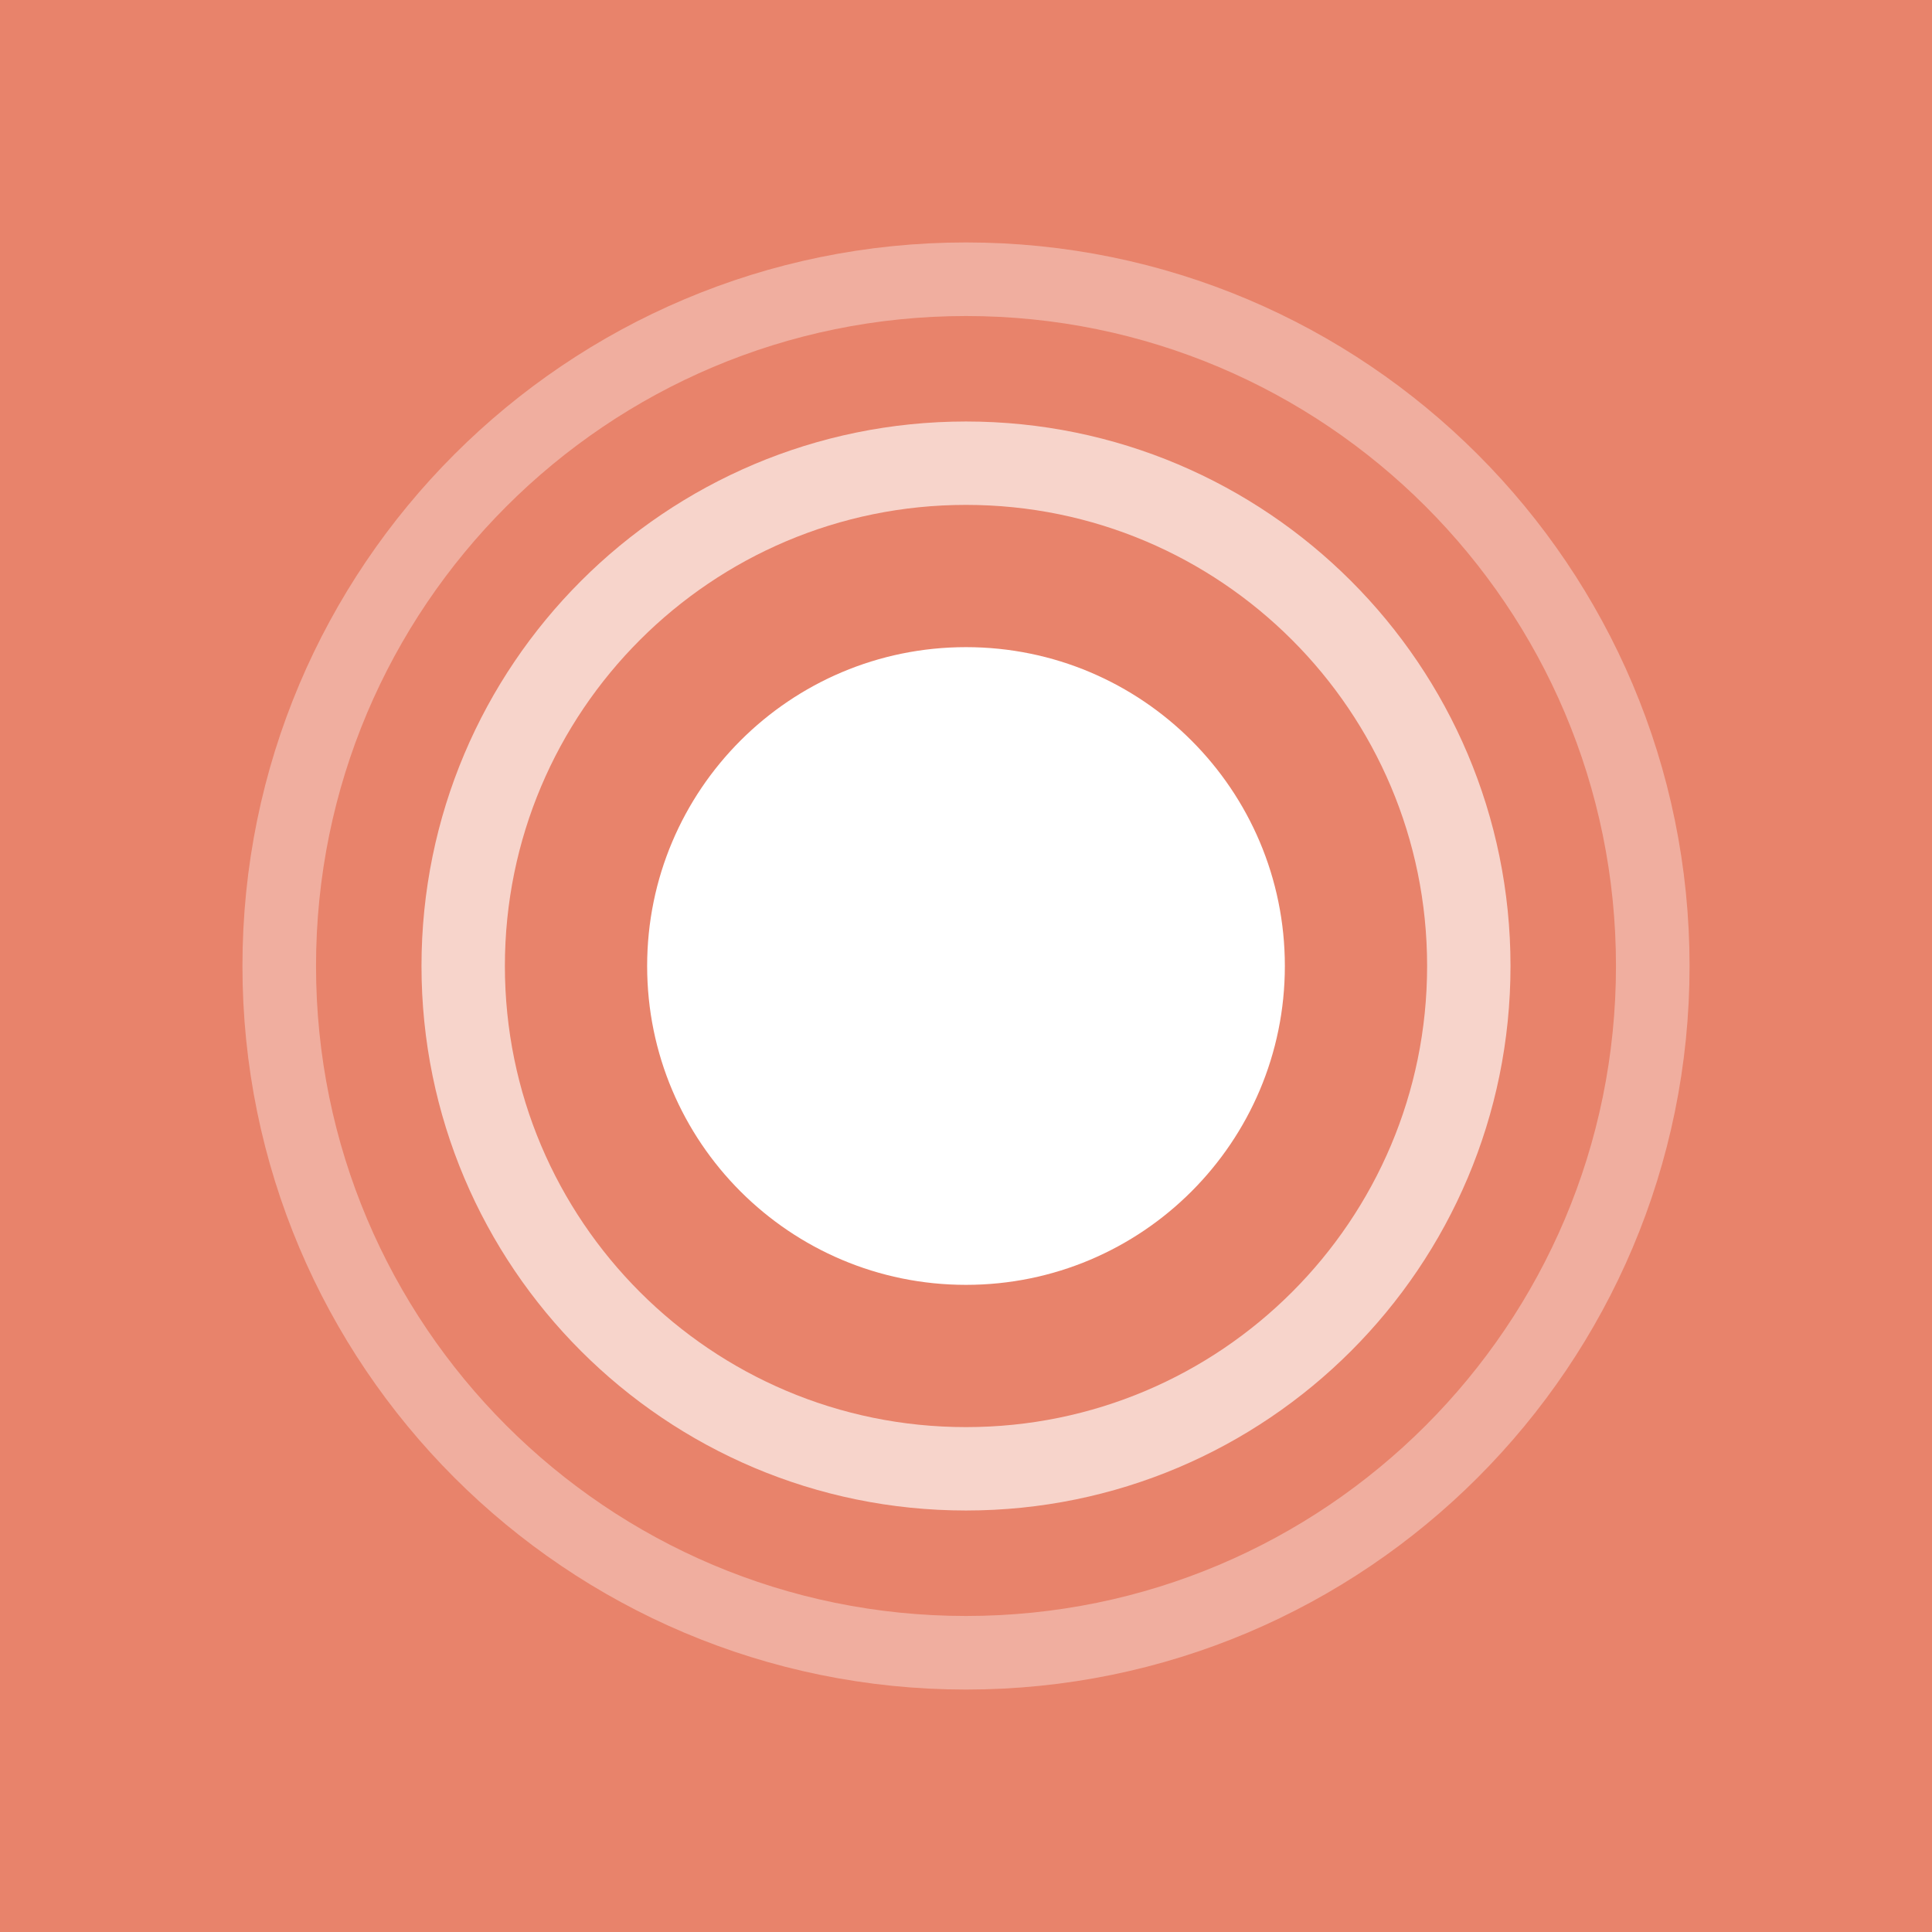
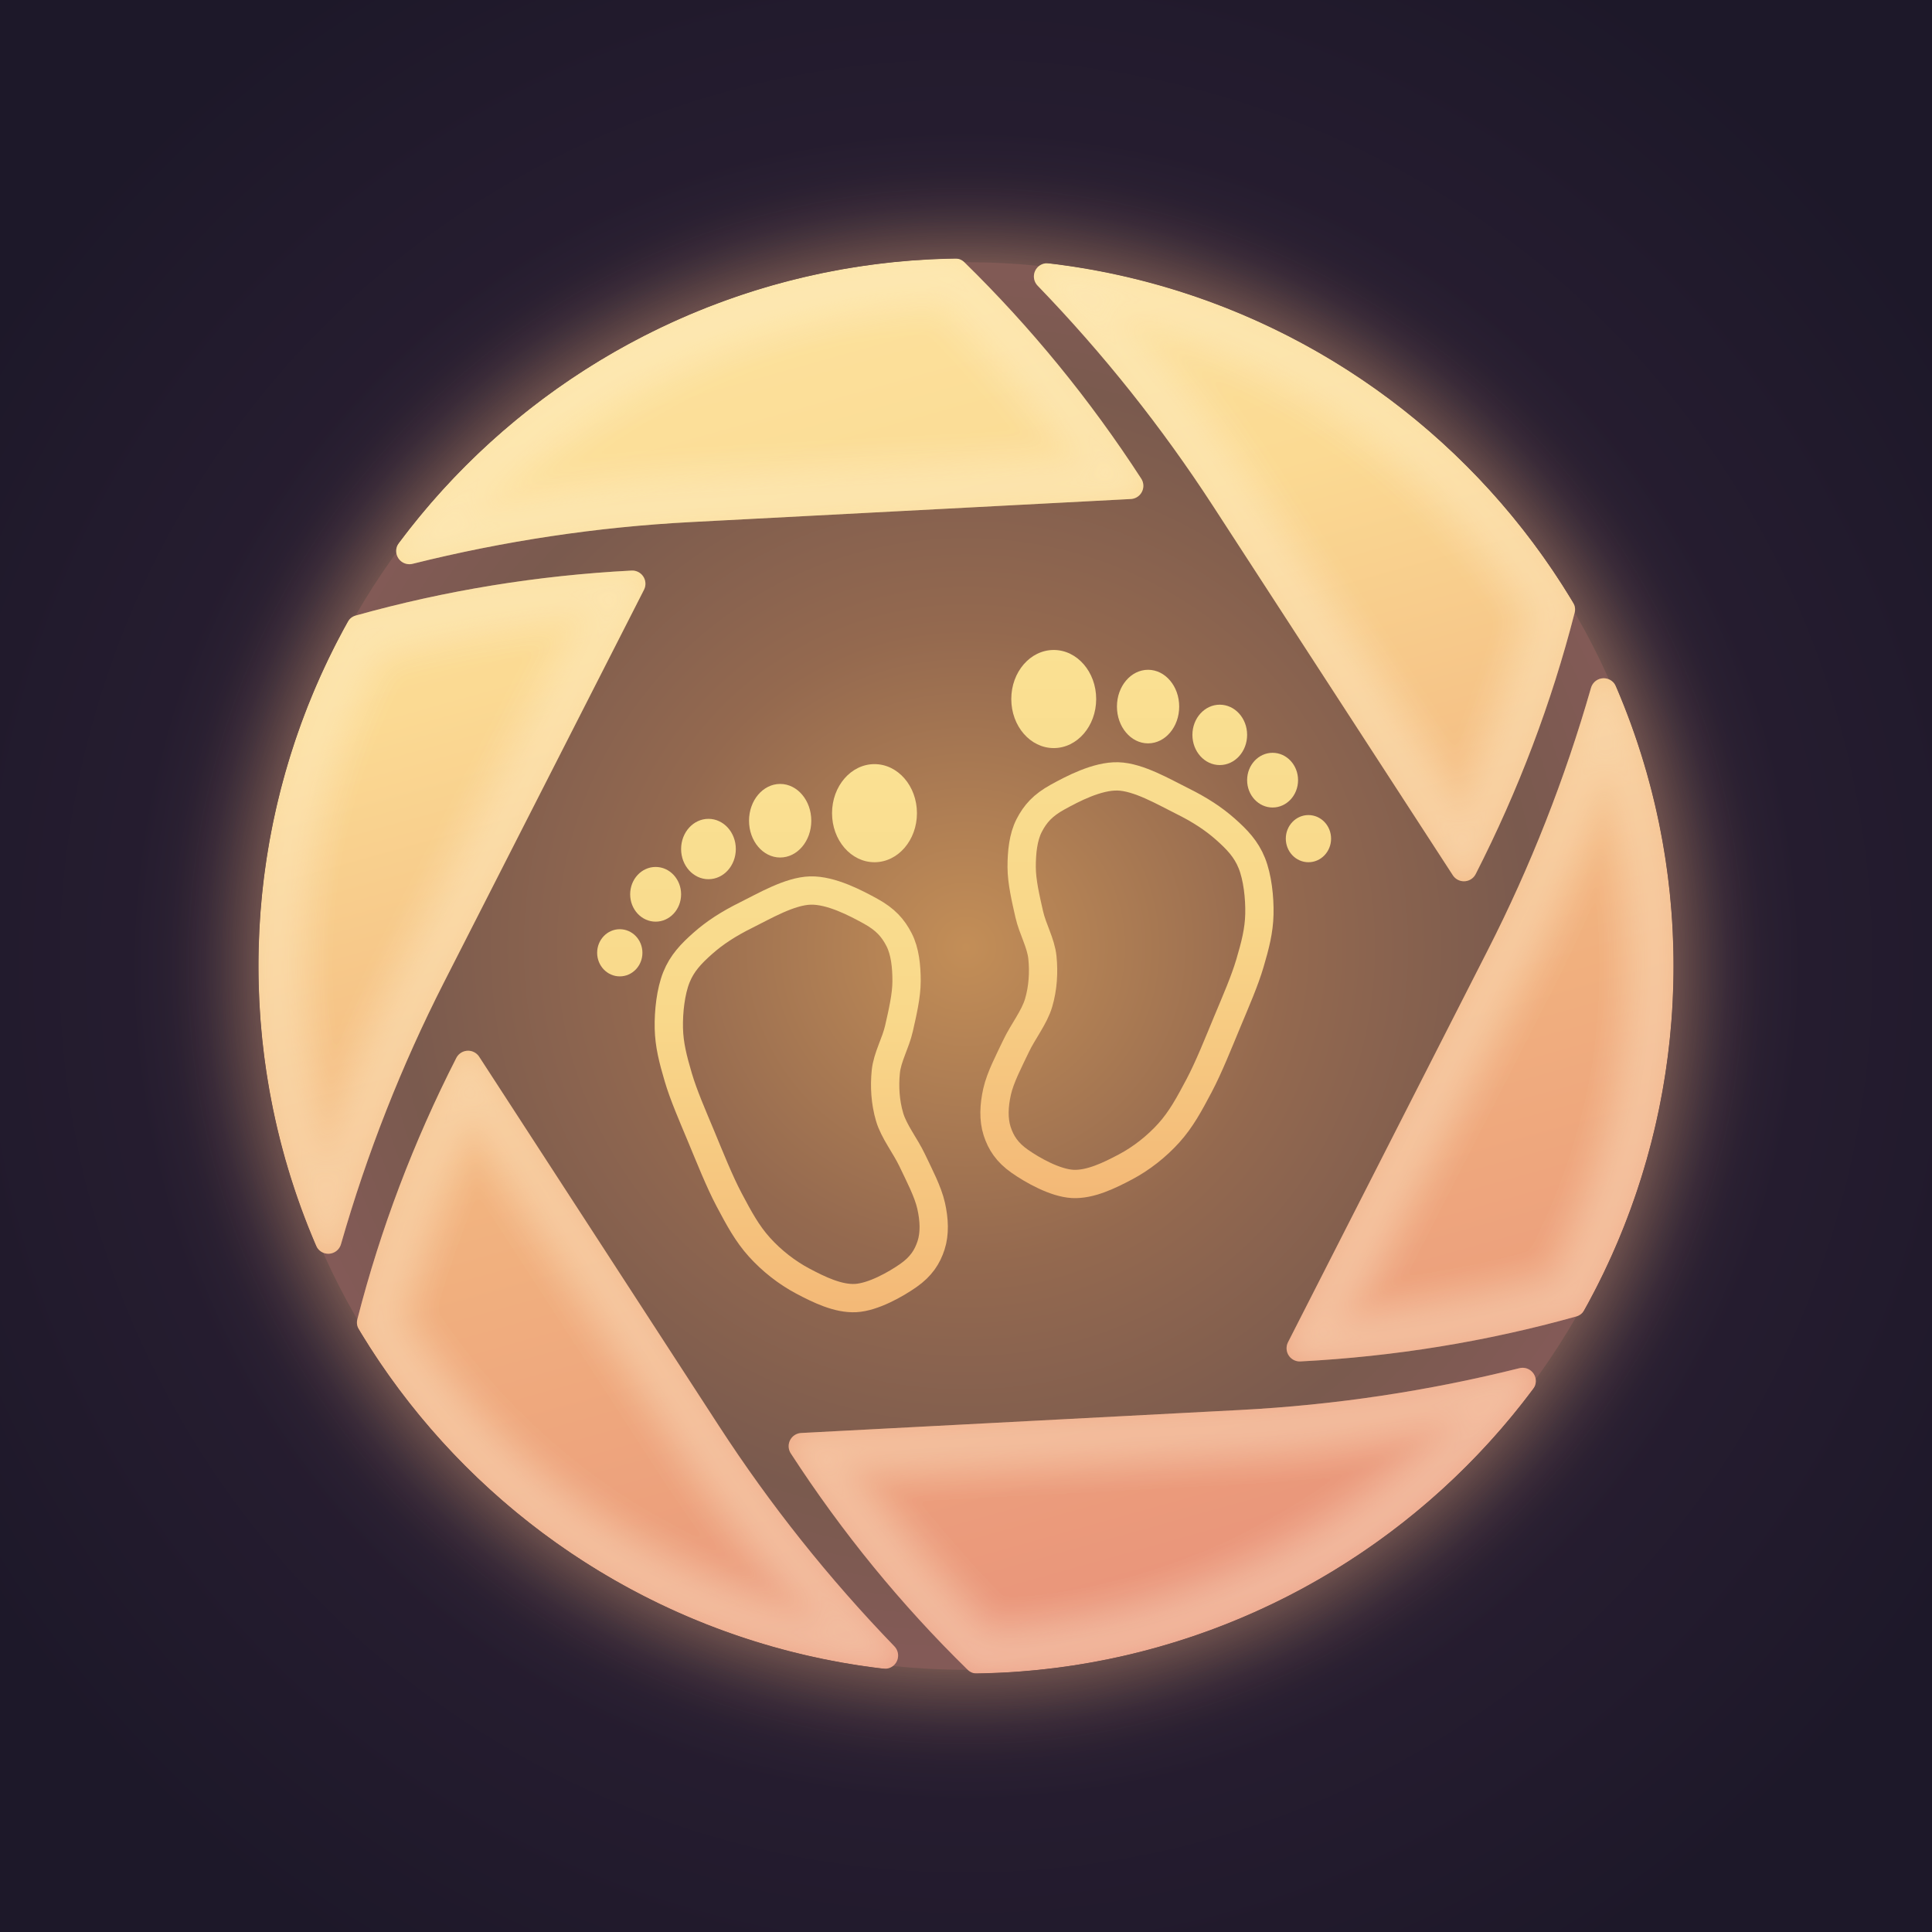
<svg xmlns="http://www.w3.org/2000/svg" viewBox="0 0 1024 1024" width="1024" height="1024">
-   <rect width="1024" height="1024" fill="#E8836B" />
-   <g transform="translate(512 512) scale(1.3) translate(-512 -512)">
-     <g fill="none" stroke="#FFFFFF">
-       <circle cx="512" cy="512" r="280" stroke-width="30" stroke-opacity="0.35" />
-       <circle cx="512" cy="512" r="205" stroke-width="34" stroke-opacity="0.65" />
+   <defs>
+     <linearGradient id="mwarm" x1="430" y1="137" x2="640" y2="887" gradientUnits="userSpaceOnUse">
+       <stop offset="0" stop-color="#FCE29D" />
+       <stop offset=".22" stop-color="#FBDA93" />
+       <stop offset=".55" stop-color="#F2B47F" />
+       <stop offset="1" stop-color="#E8907A" />
+     </linearGradient>
+     <radialGradient id="mcore" cx="512" cy="502" r="375" gradientUnits="userSpaceOnUse">
+       <stop offset="0" stop-color="#C38E57" />
+       <stop offset=".45" stop-color="#94694F" />
+       <stop offset=".8" stop-color="#7A5A4E" />
+       <stop offset="1" stop-color="#835A57" />
+     </radialGradient>
+     <linearGradient id="mfeet" x1="0" y1="340" x2="0" y2="700" gradientUnits="userSpaceOnUse">
+       <stop offset="0" stop-color="#FAE597" />
+       <stop offset=".55" stop-color="#F9D88A" />
+       <stop offset="1" stop-color="#F3B776" />
+     </linearGradient>
+     <filter id="mglow" x="-30%" y="-30%" width="160%" height="160%">
+       <feGaussianBlur stdDeviation="26" />
+     </filter>
+     <filter id="msoft" x="-10%" y="-10%" width="120%" height="120%">
+       <feGaussianBlur stdDeviation="9" />
+     </filter>
+     <path id="mblade" d="M612.2 262.4Q575.1 198.1 525.5 144.2A368 368 0 0 0 228.9 276.9Q303.4 262.4 378.9 262.4Z" transform="rotate(-3 512 512)" />
+     <mask id="mblades" maskUnits="userSpaceOnUse" x="0" y="0" width="1024" height="1024">
+       <g fill="#fff" stroke="#fff" stroke-width="14" stroke-linejoin="round">
+         <use href="#mblade" />
+         <use href="#mblade" transform="rotate(60 512 512)" />
+         <use href="#mblade" transform="rotate(120 512 512)" />
+         <use href="#mblade" transform="rotate(180 512 512)" />
+         <use href="#mblade" transform="rotate(240 512 512)" />
+         <use href="#mblade" transform="rotate(300 512 512)" />
+       </g>
+     </mask>
+     <mask id="mrim" maskUnits="userSpaceOnUse" x="0" y="0" width="1024" height="1024">
+       <g fill="#000" stroke="#fff" stroke-width="22" stroke-linejoin="round" filter="url(#msoft)">
+         <use href="#mblade" />
+         <use href="#mblade" transform="rotate(60 512 512)" />
+         <use href="#mblade" transform="rotate(120 512 512)" />
+         <use href="#mblade" transform="rotate(180 512 512)" />
+         <use href="#mblade" transform="rotate(240 512 512)" />
+         <use href="#mblade" transform="rotate(300 512 512)" />
+       </g>
+     </mask>
+     <radialGradient id="bg" cx="512" cy="512" r="620" gradientUnits="userSpaceOnUse">
+       <stop offset=".55" stop-color="#2A1F33" />
+       <stop offset="1" stop-color="#1D1829" />
+     </radialGradient>
+   </defs>
+   <rect width="1024" height="1024" fill="url(#bg)" />
+   <circle cx="512" cy="512" r="379" fill="#F4B27F" opacity=".6" filter="url(#mglow)" />
+   <circle cx="512" cy="512" r="373" fill="url(#mcore)" />
+   <circle cx="512" cy="512" r="375" fill="url(#mwarm)" mask="url(#mblades)" />
+   <g mask="url(#mblades)">
+     <circle cx="512" cy="512" r="375" fill="#FFF3D6" opacity=".4" mask="url(#mrim)" />
+   </g>
+   <g fill="url(#mfeet)" transform="translate(1.5 2)">
+     <g id="mfoot">
+       <path d="M428 470C439 469.7 452.2 476.7 460 481C467.8 485.3 471.8 489.8 475 496C478.2 502.2 479 510.2 479 518C479 525.8 476.8 535 475 543C473.2 551 468.8 558.2 468 566C467.2 573.8 467.7 582.2 470 590C472.3 597.8 478.3 605.2 482 613C485.7 620.8 490.3 629.5 492 637C493.7 644.5 494 651.8 492 658C490 664.2 486.7 669.3 480 674C473.3 678.7 461.3 685.5 452 686C442.7 686.5 432.5 681.5 424 677C415.5 672.5 407.5 666.2 401 659C394.5 651.8 390.2 643.8 385 634C379.8 624.2 374.5 610.8 370 600C365.5 589.2 360.8 578.5 358 569C355.2 559.5 353.2 551.8 353 543C352.8 534.2 354 523.5 357 516C360 508.5 364.8 503.5 371 498C377.2 492.5 384.5 487.7 394 483C403.5 478.3 417 470.3 428 470Z" fill="none" stroke="url(#mfeet)" stroke-width="15" />
+       <ellipse cx="462" cy="429" rx="22.5" ry="26" />
+       <ellipse cx="412" cy="433" rx="16.5" ry="19.5" />
+       <ellipse cx="374" cy="448" rx="14.5" ry="16" />
+       <ellipse cx="346" cy="472" rx="13.5" ry="14.5" />
+       <ellipse cx="327" cy="503" rx="12" ry="12.5" />
    </g>
-     <circle cx="512" cy="512" r="130" fill="#FFFFFF" />
+     <use href="#mfoot" transform="translate(1019 -60.5) scale(-1 1)" />
  </g>
</svg>
